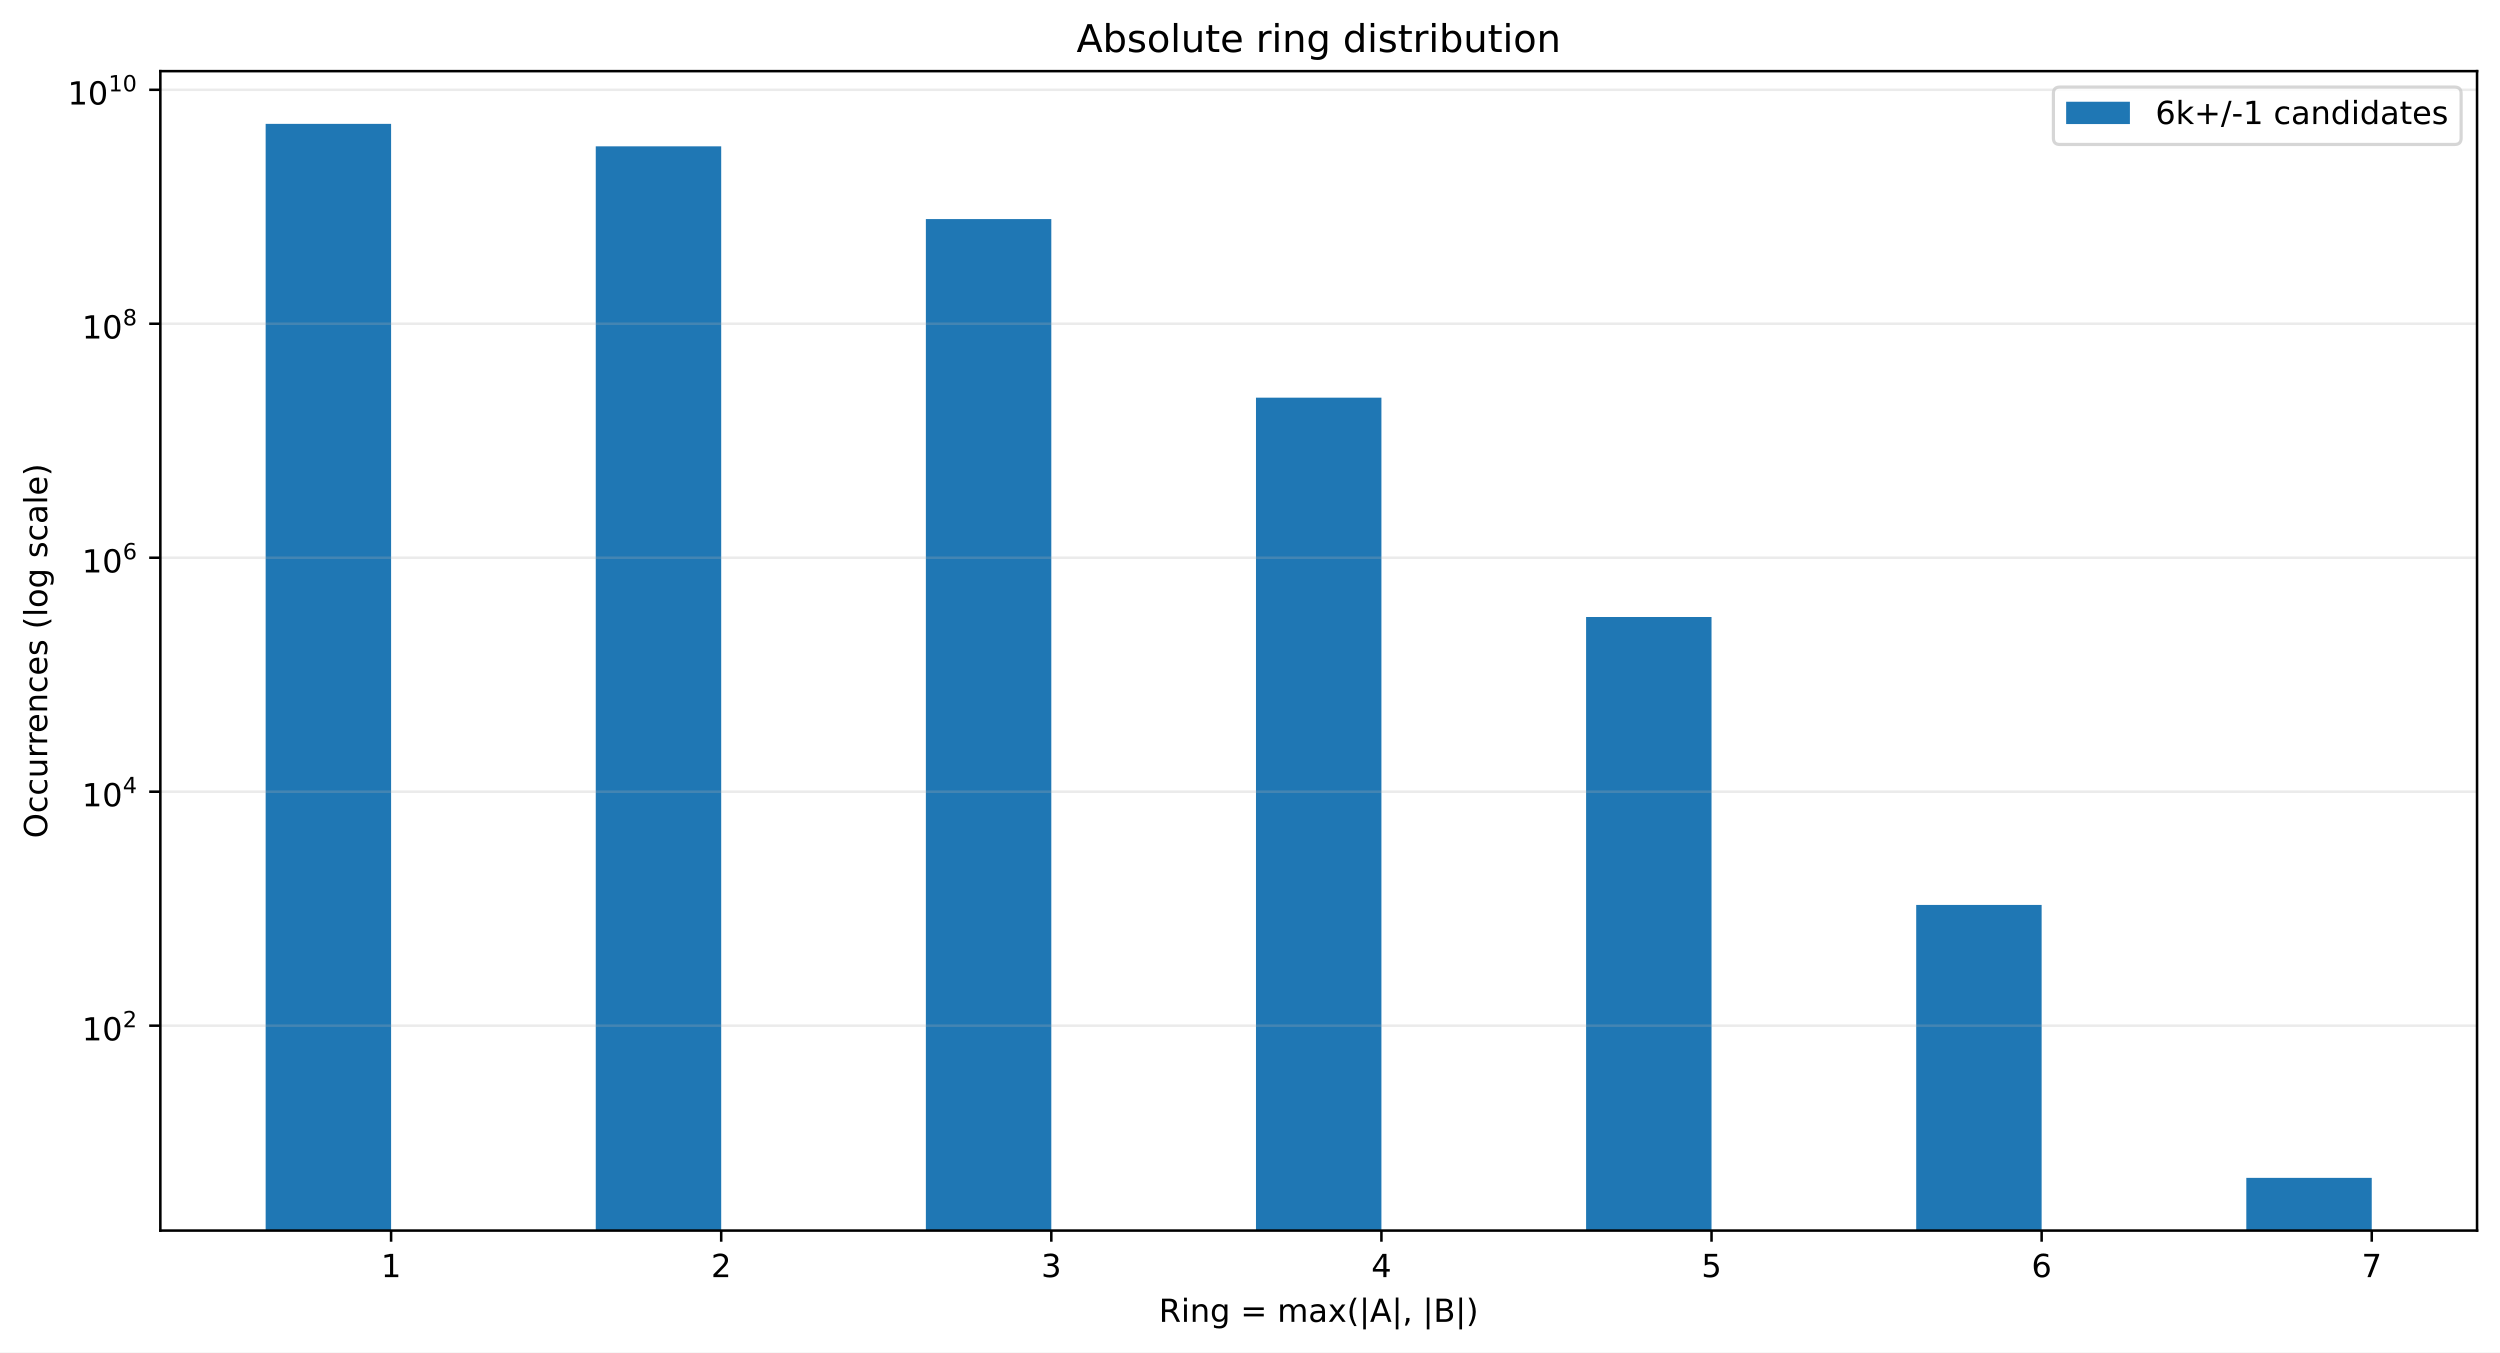
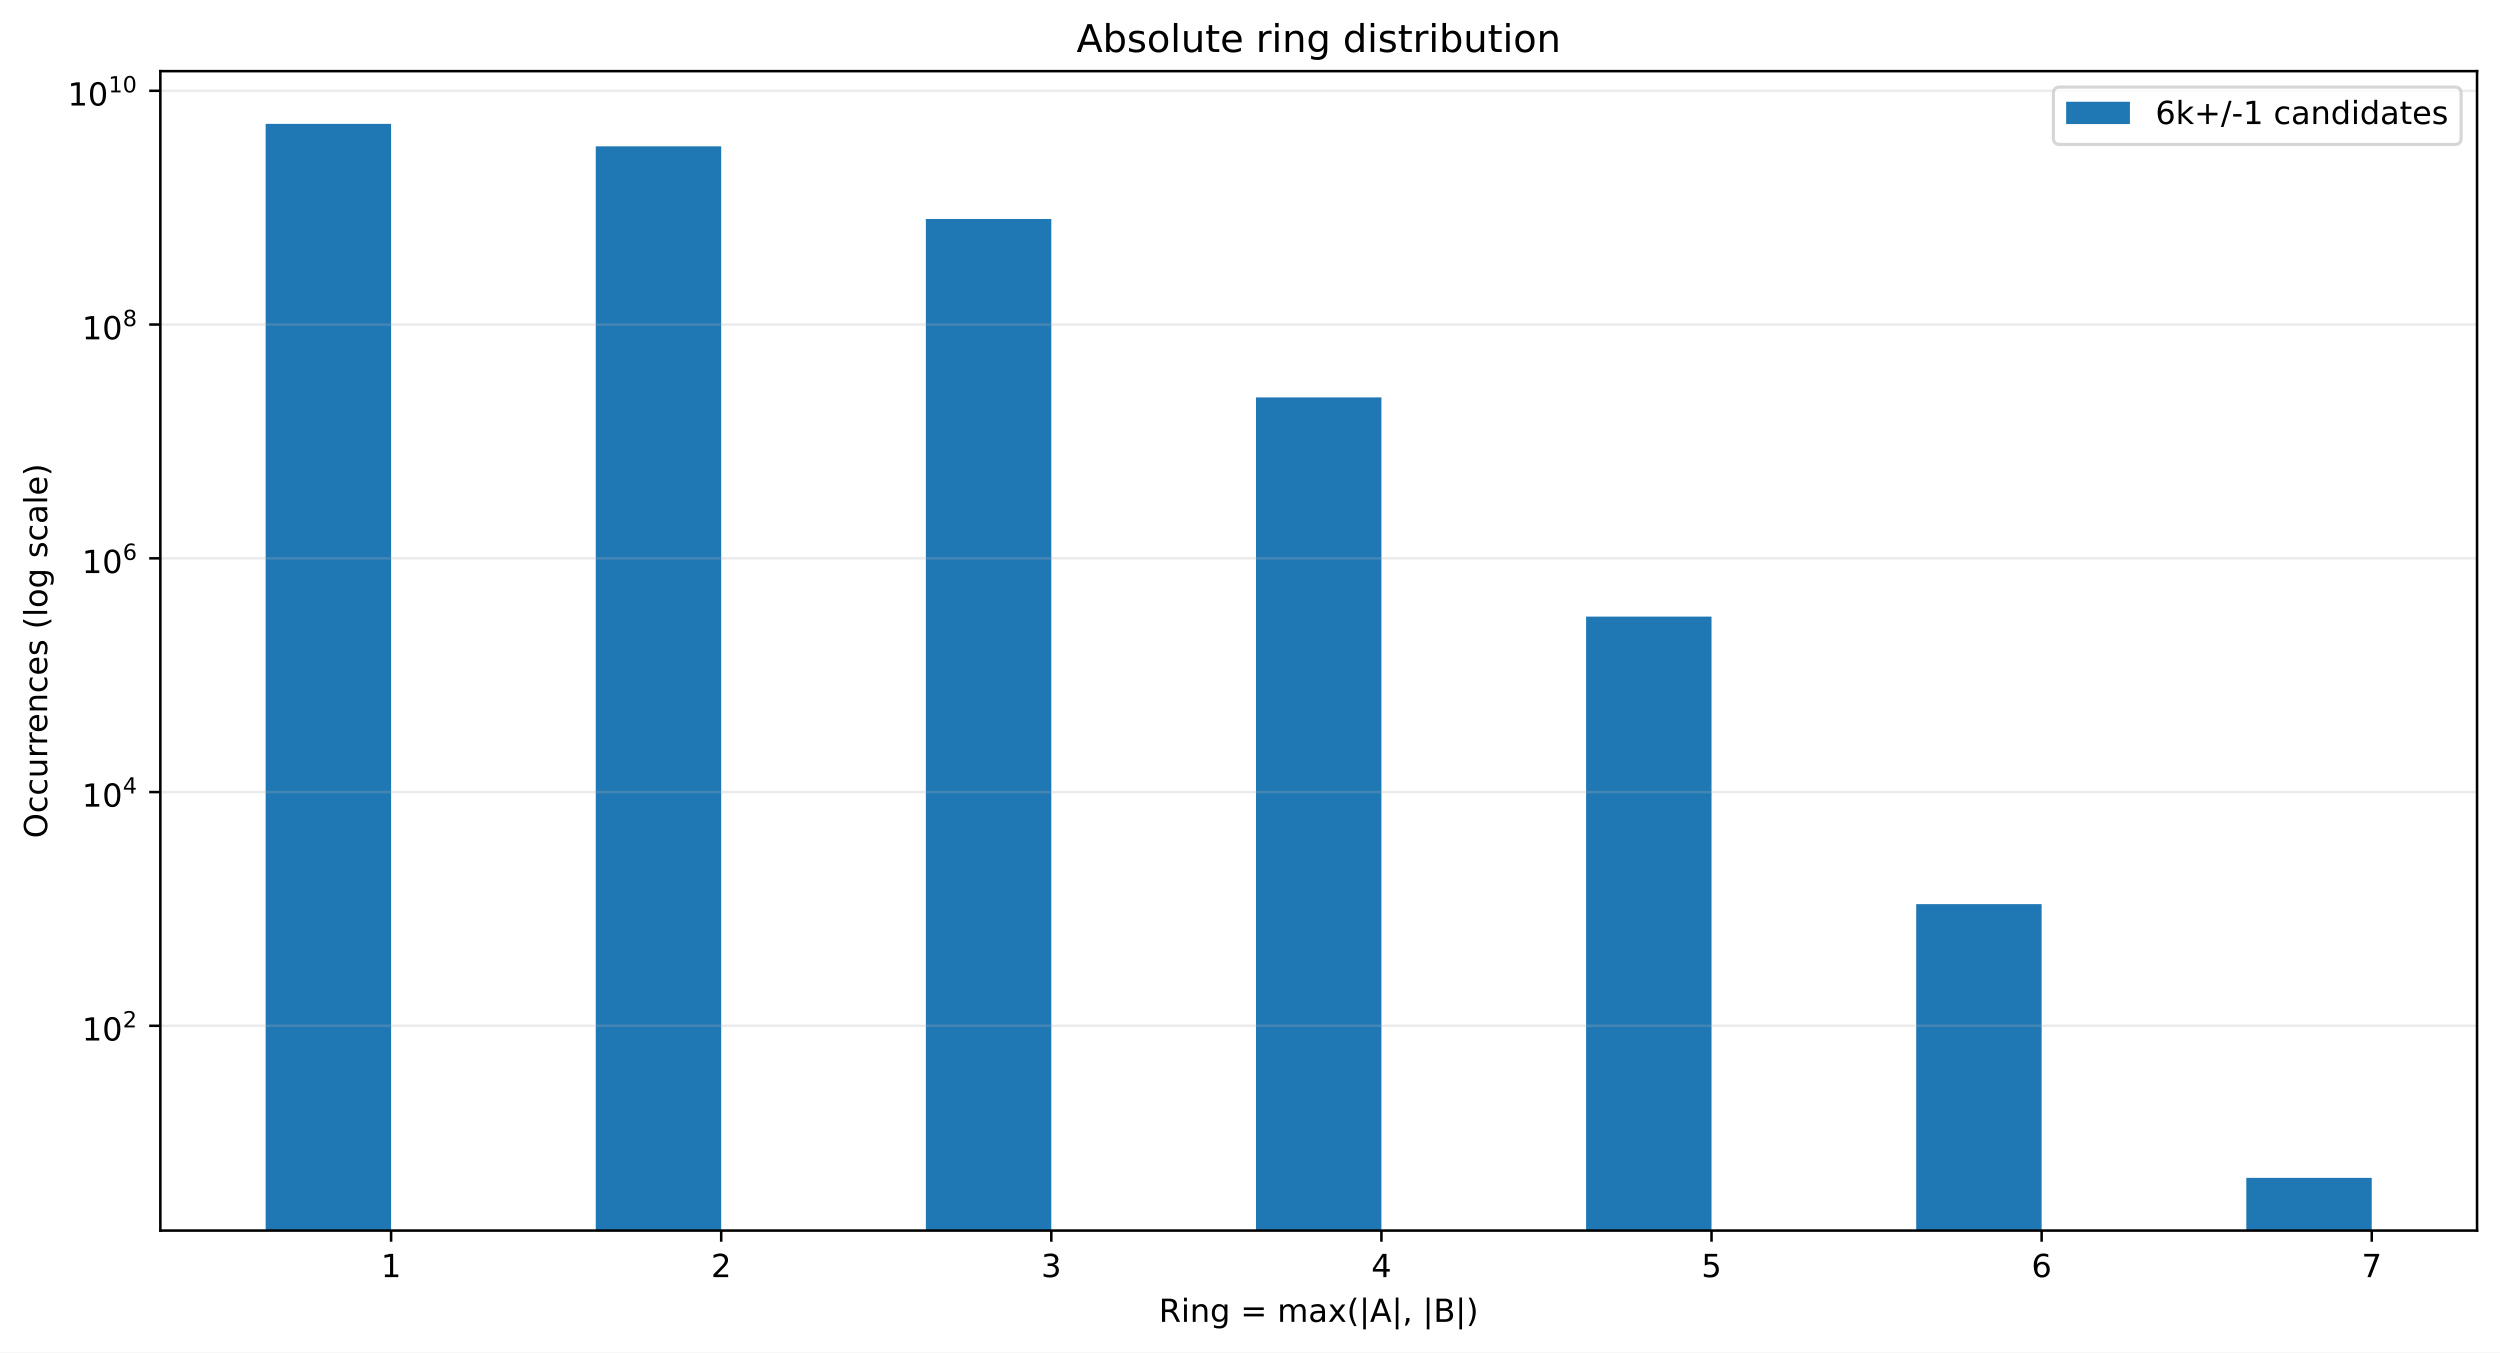
<svg xmlns="http://www.w3.org/2000/svg" xmlns:xlink="http://www.w3.org/1999/xlink" width="784.258pt" height="424.28pt" viewBox="0 0 784.258 424.28" version="1.1">
  <defs>
    <style type="text/css">*{stroke-linejoin: round; stroke-linecap: butt}</style>
  </defs>
  <g id="figure_1">
    <g id="patch_1">
      <path d="M 0 424.28  L 784.258 424.28  L 784.258 0  L 0 0  z " style="fill: #ffffff" />
    </g>
    <g id="axes_1">
      <g id="patch_2">
        <path d="M 50.301 386.036  L 777.058 386.036  L 777.058 22.318  L 50.301 22.318  z " style="fill: #ffffff" />
      </g>
      <g id="patch_3">
-         <path d="M 83.335 37093.962  L 122.687 37093.962  L 122.687 38.851  L 83.335 38.851  z " clip-path="url(#p87458778df)" style="fill: #1f77b4" />
+         <path d="M 83.335 37059.637  L 122.687 37059.637  L 122.687 38.851  L 83.335 38.851  z " clip-path="url(#p8226e405c5)" style="fill: #1f77b4" />
      </g>
      <g id="patch_4">
-         <path d="M 186.891 37093.962  L 226.243 37093.962  L 226.243 45.915  L 186.891 45.915  z " clip-path="url(#p87458778df)" style="fill: #1f77b4" />
+         <path d="M 186.891 37059.637  L 226.243 37059.637  L 226.243 45.908  L 186.891 45.908  z " clip-path="url(#p8226e405c5)" style="fill: #1f77b4" />
      </g>
      <g id="patch_5">
-         <path d="M 290.448 37093.962  L 329.799 37093.962  L 329.799 68.73  L 290.448 68.73  z " clip-path="url(#p87458778df)" style="fill: #1f77b4" />
+         <path d="M 290.448 37059.637  L 329.799 37059.637  L 329.799 68.702  L 290.448 68.702  z " clip-path="url(#p8226e405c5)" style="fill: #1f77b4" />
      </g>
      <g id="patch_6">
-         <path d="M 394.004 37093.962  L 433.355 37093.962  L 433.355 124.753  L 394.004 124.753  z " clip-path="url(#p87458778df)" style="fill: #1f77b4" />
+         <path d="M 394.004 37059.637  L 433.355 37059.637  L 433.355 124.673  L 394.004 124.673  z " clip-path="url(#p8226e405c5)" style="fill: #1f77b4" />
      </g>
      <g id="patch_7">
-         <path d="M 497.56 37093.962  L 536.912 37093.962  L 536.912 193.565  L 497.56 193.565  z " clip-path="url(#p87458778df)" style="fill: #1f77b4" />
+         <path d="M 497.56 37059.637  L 536.912 37059.637  L 536.912 193.422  L 497.56 193.422  z " clip-path="url(#p8226e405c5)" style="fill: #1f77b4" />
      </g>
      <g id="patch_8">
-         <path d="M 601.116 37093.962  L 640.468 37093.962  L 640.468 283.876  L 601.116 283.876  z " clip-path="url(#p87458778df)" style="fill: #1f77b4" />
+         <path d="M 601.116 37059.637  L 640.468 37059.637  L 640.468 283.619  L 601.116 283.619  z " clip-path="url(#p8226e405c5)" style="fill: #1f77b4" />
      </g>
      <g id="patch_9">
-         <path d="M 704.673 37093.962  L 744.024 37093.962  L 744.024 369.503  L 704.673 369.503  z " clip-path="url(#p87458778df)" style="fill: #1f77b4" />
+         <path d="M 704.673 37059.637  L 744.024 37059.637  L 744.024 369.503  L 704.673 369.503  z " clip-path="url(#p8226e405c5)" style="fill: #1f77b4" />
      </g>
      <g id="matplotlib.axis_1">
        <g id="xtick_1">
          <g id="line2d_1">
            <defs>
-               <path id="m81bf0b9b3f" d="M 0 0  L 0 3.5  " style="stroke: #000000; stroke-width: 0.8" />
+               <path id="m6bb4344ee6" d="M 0 0  L 0 3.5  " style="stroke: #000000; stroke-width: 0.8" />
            </defs>
            <g>
-               <use xlink:href="#m81bf0b9b3f" x="122.687" y="386.036" style="stroke: #000000; stroke-width: 0.8" />
+               <use xlink:href="#m6bb4344ee6" x="122.687" y="386.036" style="stroke: #000000; stroke-width: 0.8" />
            </g>
          </g>
          <g id="text_1">
            <g transform="translate(119.5053 400.6334) scale(0.1 -0.1)">
              <defs>
                <path id="DejaVuSans-14" d="M 794 531  L 1825 531  L 1825 4091  L 703 3866  L 703 4441  L 1819 4666  L 2450 4666  L 2450 531  L 3481 531  L 3481 0  L 794 0  L 794 531  z " transform="scale(0.015625)" />
              </defs>
              <use xlink:href="#DejaVuSans-14" />
            </g>
          </g>
        </g>
        <g id="xtick_2">
          <g id="line2d_2">
            <g>
-               <use xlink:href="#m81bf0b9b3f" x="226.243" y="386.036" style="stroke: #000000; stroke-width: 0.8" />
+               <use xlink:href="#m6bb4344ee6" x="226.243" y="386.036" style="stroke: #000000; stroke-width: 0.8" />
            </g>
          </g>
          <g id="text_2">
            <g transform="translate(223.0616 400.6334) scale(0.1 -0.1)">
              <defs>
                <path id="DejaVuSans-15" d="M 1228 531  L 3431 531  L 3431 0  L 469 0  L 469 531  Q 828 903 1448 1529  Q 2069 2156 2228 2338  Q 2531 2678 2651 2914  Q 2772 3150 2772 3378  Q 2772 3750 2511 3984  Q 2250 4219 1831 4219  Q 1534 4219 1204 4116  Q 875 4013 500 3803  L 500 4441  Q 881 4594 1212 4672  Q 1544 4750 1819 4750  Q 2544 4750 2975 4387  Q 3406 4025 3406 3419  Q 3406 3131 3298 2873  Q 3191 2616 2906 2266  Q 2828 2175 2409 1742  Q 1991 1309 1228 531  z " transform="scale(0.015625)" />
              </defs>
              <use xlink:href="#DejaVuSans-15" />
            </g>
          </g>
        </g>
        <g id="xtick_3">
          <g id="line2d_3">
            <g>
-               <use xlink:href="#m81bf0b9b3f" x="329.799" y="386.036" style="stroke: #000000; stroke-width: 0.8" />
+               <use xlink:href="#m6bb4344ee6" x="329.799" y="386.036" style="stroke: #000000; stroke-width: 0.8" />
            </g>
          </g>
          <g id="text_3">
            <g transform="translate(326.6178 400.6334) scale(0.1 -0.1)">
              <defs>
                <path id="DejaVuSans-16" d="M 2597 2516  Q 3050 2419 3304 2112  Q 3559 1806 3559 1356  Q 3559 666 3084 287  Q 2609 -91 1734 -91  Q 1441 -91 1130 -33  Q 819 25 488 141  L 488 750  Q 750 597 1062 519  Q 1375 441 1716 441  Q 2309 441 2620 675  Q 2931 909 2931 1356  Q 2931 1769 2642 2001  Q 2353 2234 1838 2234  L 1294 2234  L 1294 2753  L 1863 2753  Q 2328 2753 2575 2939  Q 2822 3125 2822 3475  Q 2822 3834 2567 4026  Q 2313 4219 1838 4219  Q 1578 4219 1281 4162  Q 984 4106 628 3988  L 628 4550  Q 988 4650 1302 4700  Q 1616 4750 1894 4750  Q 2613 4750 3031 4423  Q 3450 4097 3450 3541  Q 3450 3153 3228 2886  Q 3006 2619 2597 2516  z " transform="scale(0.015625)" />
              </defs>
              <use xlink:href="#DejaVuSans-16" />
            </g>
          </g>
        </g>
        <g id="xtick_4">
          <g id="line2d_4">
            <g>
-               <use xlink:href="#m81bf0b9b3f" x="433.355" y="386.036" style="stroke: #000000; stroke-width: 0.8" />
+               <use xlink:href="#m6bb4344ee6" x="433.355" y="386.036" style="stroke: #000000; stroke-width: 0.8" />
            </g>
          </g>
          <g id="text_4">
            <g transform="translate(430.174 400.6334) scale(0.1 -0.1)">
              <defs>
                <path id="DejaVuSans-17" d="M 2419 4116  L 825 1625  L 2419 1625  L 2419 4116  z M 2253 4666  L 3047 4666  L 3047 1625  L 3713 1625  L 3713 1100  L 3047 1100  L 3047 0  L 2419 0  L 2419 1100  L 313 1100  L 313 1709  L 2253 4666  z " transform="scale(0.015625)" />
              </defs>
              <use xlink:href="#DejaVuSans-17" />
            </g>
          </g>
        </g>
        <g id="xtick_5">
          <g id="line2d_5">
            <g>
-               <use xlink:href="#m81bf0b9b3f" x="536.912" y="386.036" style="stroke: #000000; stroke-width: 0.8" />
+               <use xlink:href="#m6bb4344ee6" x="536.912" y="386.036" style="stroke: #000000; stroke-width: 0.8" />
            </g>
          </g>
          <g id="text_5">
            <g transform="translate(533.7303 400.6334) scale(0.1 -0.1)">
              <defs>
                <path id="DejaVuSans-18" d="M 691 4666  L 3169 4666  L 3169 4134  L 1269 4134  L 1269 2991  Q 1406 3038 1543 3061  Q 1681 3084 1819 3084  Q 2600 3084 3056 2656  Q 3513 2228 3513 1497  Q 3513 744 3044 326  Q 2575 -91 1722 -91  Q 1428 -91 1123 -41  Q 819 9 494 109  L 494 744  Q 775 591 1075 516  Q 1375 441 1709 441  Q 2250 441 2565 725  Q 2881 1009 2881 1497  Q 2881 1984 2565 2268  Q 2250 2553 1709 2553  Q 1456 2553 1204 2497  Q 953 2441 691 2322  L 691 4666  z " transform="scale(0.015625)" />
              </defs>
              <use xlink:href="#DejaVuSans-18" />
            </g>
          </g>
        </g>
        <g id="xtick_6">
          <g id="line2d_6">
            <g>
-               <use xlink:href="#m81bf0b9b3f" x="640.468" y="386.036" style="stroke: #000000; stroke-width: 0.8" />
+               <use xlink:href="#m6bb4344ee6" x="640.468" y="386.036" style="stroke: #000000; stroke-width: 0.8" />
            </g>
          </g>
          <g id="text_6">
            <g transform="translate(637.2865 400.6334) scale(0.1 -0.1)">
              <defs>
                <path id="DejaVuSans-19" d="M 2113 2584  Q 1688 2584 1439 2293  Q 1191 2003 1191 1497  Q 1191 994 1439 701  Q 1688 409 2113 409  Q 2538 409 2786 701  Q 3034 994 3034 1497  Q 3034 2003 2786 2293  Q 2538 2584 2113 2584  z M 3366 4563  L 3366 3988  Q 3128 4100 2886 4159  Q 2644 4219 2406 4219  Q 1781 4219 1451 3797  Q 1122 3375 1075 2522  Q 1259 2794 1537 2939  Q 1816 3084 2150 3084  Q 2853 3084 3261 2657  Q 3669 2231 3669 1497  Q 3669 778 3244 343  Q 2819 -91 2113 -91  Q 1303 -91 875 529  Q 447 1150 447 2328  Q 447 3434 972 4092  Q 1497 4750 2381 4750  Q 2619 4750 2861 4703  Q 3103 4656 3366 4563  z " transform="scale(0.015625)" />
              </defs>
              <use xlink:href="#DejaVuSans-19" />
            </g>
          </g>
        </g>
        <g id="xtick_7">
          <g id="line2d_7">
            <g>
-               <use xlink:href="#m81bf0b9b3f" x="744.024" y="386.036" style="stroke: #000000; stroke-width: 0.8" />
+               <use xlink:href="#m6bb4344ee6" x="744.024" y="386.036" style="stroke: #000000; stroke-width: 0.8" />
            </g>
          </g>
          <g id="text_7">
            <g transform="translate(740.8427 400.6334) scale(0.1 -0.1)">
              <defs>
                <path id="DejaVuSans-1a" d="M 525 4666  L 3525 4666  L 3525 4397  L 1831 0  L 1172 0  L 2766 4134  L 525 4134  L 525 4666  z " transform="scale(0.015625)" />
              </defs>
              <use xlink:href="#DejaVuSans-1a" />
            </g>
          </g>
        </g>
        <g id="text_8">
          <g transform="translate(363.5437 414.678) scale(0.1 -0.1)">
            <defs>
              <path id="DejaVuSans-35" d="M 2841 2188  Q 3044 2119 3236 1894  Q 3428 1669 3622 1275  L 4263 0  L 3584 0  L 2988 1197  Q 2756 1666 2539 1819  Q 2322 1972 1947 1972  L 1259 1972  L 1259 0  L 628 0  L 628 4666  L 2053 4666  Q 2853 4666 3247 4331  Q 3641 3997 3641 3322  Q 3641 2881 3436 2590  Q 3231 2300 2841 2188  z M 1259 4147  L 1259 2491  L 2053 2491  Q 2509 2491 2742 2702  Q 2975 2913 2975 3322  Q 2975 3731 2742 3939  Q 2509 4147 2053 4147  L 1259 4147  z " transform="scale(0.015625)" />
              <path id="DejaVuSans-4c" d="M 603 3500  L 1178 3500  L 1178 0  L 603 0  L 603 3500  z M 603 4863  L 1178 4863  L 1178 4134  L 603 4134  L 603 4863  z " transform="scale(0.015625)" />
              <path id="DejaVuSans-51" d="M 3513 2113  L 3513 0  L 2938 0  L 2938 2094  Q 2938 2591 2744 2837  Q 2550 3084 2163 3084  Q 1697 3084 1428 2787  Q 1159 2491 1159 1978  L 1159 0  L 581 0  L 581 3500  L 1159 3500  L 1159 2956  Q 1366 3272 1645 3428  Q 1925 3584 2291 3584  Q 2894 3584 3203 3211  Q 3513 2838 3513 2113  z " transform="scale(0.015625)" />
              <path id="DejaVuSans-4a" d="M 2906 1791  Q 2906 2416 2648 2759  Q 2391 3103 1925 3103  Q 1463 3103 1205 2759  Q 947 2416 947 1791  Q 947 1169 1205 825  Q 1463 481 1925 481  Q 2391 481 2648 825  Q 2906 1169 2906 1791  z M 3481 434  Q 3481 -459 3084 -895  Q 2688 -1331 1869 -1331  Q 1566 -1331 1297 -1286  Q 1028 -1241 775 -1147  L 775 -588  Q 1028 -725 1275 -790  Q 1522 -856 1778 -856  Q 2344 -856 2625 -561  Q 2906 -266 2906 331  L 2906 616  Q 2728 306 2450 153  Q 2172 0 1784 0  Q 1141 0 747 490  Q 353 981 353 1791  Q 353 2603 747 3093  Q 1141 3584 1784 3584  Q 2172 3584 2450 3431  Q 2728 3278 2906 2969  L 2906 3500  L 3481 3500  L 3481 434  z " transform="scale(0.015625)" />
              <path id="DejaVuSans-3" transform="scale(0.015625)" />
              <path id="DejaVuSans-20" d="M 678 2906  L 4684 2906  L 4684 2381  L 678 2381  L 678 2906  z M 678 1631  L 4684 1631  L 4684 1100  L 678 1100  L 678 1631  z " transform="scale(0.015625)" />
              <path id="DejaVuSans-50" d="M 3328 2828  Q 3544 3216 3844 3400  Q 4144 3584 4550 3584  Q 5097 3584 5394 3201  Q 5691 2819 5691 2113  L 5691 0  L 5113 0  L 5113 2094  Q 5113 2597 4934 2840  Q 4756 3084 4391 3084  Q 3944 3084 3684 2787  Q 3425 2491 3425 1978  L 3425 0  L 2847 0  L 2847 2094  Q 2847 2600 2669 2842  Q 2491 3084 2119 3084  Q 1678 3084 1418 2786  Q 1159 2488 1159 1978  L 1159 0  L 581 0  L 581 3500  L 1159 3500  L 1159 2956  Q 1356 3278 1631 3431  Q 1906 3584 2284 3584  Q 2666 3584 2933 3390  Q 3200 3197 3328 2828  z " transform="scale(0.015625)" />
              <path id="DejaVuSans-44" d="M 2194 1759  Q 1497 1759 1228 1600  Q 959 1441 959 1056  Q 959 750 1161 570  Q 1363 391 1709 391  Q 2188 391 2477 730  Q 2766 1069 2766 1631  L 2766 1759  L 2194 1759  z M 3341 1997  L 3341 0  L 2766 0  L 2766 531  Q 2569 213 2275 61  Q 1981 -91 1556 -91  Q 1019 -91 701 211  Q 384 513 384 1019  Q 384 1609 779 1909  Q 1175 2209 1959 2209  L 2766 2209  L 2766 2266  Q 2766 2663 2505 2880  Q 2244 3097 1772 3097  Q 1472 3097 1187 3025  Q 903 2953 641 2809  L 641 3341  Q 956 3463 1253 3523  Q 1550 3584 1831 3584  Q 2591 3584 2966 3190  Q 3341 2797 3341 1997  z " transform="scale(0.015625)" />
              <path id="DejaVuSans-5b" d="M 3513 3500  L 2247 1797  L 3578 0  L 2900 0  L 1881 1375  L 863 0  L 184 0  L 1544 1831  L 300 3500  L 978 3500  L 1906 2253  L 2834 3500  L 3513 3500  z " transform="scale(0.015625)" />
              <path id="DejaVuSans-b" d="M 1984 4856  Q 1566 4138 1362 3434  Q 1159 2731 1159 2009  Q 1159 1288 1364 580  Q 1569 -128 1984 -844  L 1484 -844  Q 1016 -109 783 600  Q 550 1309 550 2009  Q 550 2706 781 3412  Q 1013 4119 1484 4856  L 1984 4856  z " transform="scale(0.015625)" />
              <path id="DejaVuSans-5f" d="M 1344 4891  L 1344 -1509  L 813 -1509  L 813 4891  L 1344 4891  z " transform="scale(0.015625)" />
              <path id="DejaVuSans-24" d="M 2188 4044  L 1331 1722  L 3047 1722  L 2188 4044  z M 1831 4666  L 2547 4666  L 4325 0  L 3669 0  L 3244 1197  L 1141 1197  L 716 0  L 50 0  L 1831 4666  z " transform="scale(0.015625)" />
              <path id="DejaVuSans-f" d="M 750 794  L 1409 794  L 1409 256  L 897 -744  L 494 -744  L 750 256  L 750 794  z " transform="scale(0.015625)" />
              <path id="DejaVuSans-25" d="M 1259 2228  L 1259 519  L 2272 519  Q 2781 519 3026 730  Q 3272 941 3272 1375  Q 3272 1813 3026 2020  Q 2781 2228 2272 2228  L 1259 2228  z M 1259 4147  L 1259 2741  L 2194 2741  Q 2656 2741 2882 2914  Q 3109 3088 3109 3444  Q 3109 3797 2882 3972  Q 2656 4147 2194 4147  L 1259 4147  z M 628 4666  L 2241 4666  Q 2963 4666 3353 4366  Q 3744 4066 3744 3513  Q 3744 3084 3544 2831  Q 3344 2578 2956 2516  Q 3422 2416 3680 2098  Q 3938 1781 3938 1306  Q 3938 681 3513 340  Q 3088 0 2303 0  L 628 0  L 628 4666  z " transform="scale(0.015625)" />
              <path id="DejaVuSans-c" d="M 513 4856  L 1013 4856  Q 1481 4119 1714 3412  Q 1947 2706 1947 2009  Q 1947 1309 1714 600  Q 1481 -109 1013 -844  L 513 -844  Q 928 -128 1133 580  Q 1338 1288 1338 2009  Q 1338 2731 1133 3434  Q 928 4138 513 4856  z " transform="scale(0.015625)" />
            </defs>
            <use xlink:href="#DejaVuSans-35" />
            <use xlink:href="#DejaVuSans-4c" transform="translate(69.48438 0)" />
            <use xlink:href="#DejaVuSans-51" transform="translate(97.26562 0)" />
            <use xlink:href="#DejaVuSans-4a" transform="translate(160.6406 0)" />
            <use xlink:href="#DejaVuSans-3" transform="translate(224.125 0)" />
            <use xlink:href="#DejaVuSans-20" transform="translate(255.9062 0)" />
            <use xlink:href="#DejaVuSans-3" transform="translate(339.7031 0)" />
            <use xlink:href="#DejaVuSans-50" transform="translate(371.4844 0)" />
            <use xlink:href="#DejaVuSans-44" transform="translate(468.8906 0)" />
            <use xlink:href="#DejaVuSans-5b" transform="translate(530.1719 0)" />
            <use xlink:href="#DejaVuSans-b" transform="translate(589.3594 0)" />
            <use xlink:href="#DejaVuSans-5f" transform="translate(628.375 0)" />
            <use xlink:href="#DejaVuSans-24" transform="translate(662.0625 0)" />
            <use xlink:href="#DejaVuSans-5f" transform="translate(730.4688 0)" />
            <use xlink:href="#DejaVuSans-f" transform="translate(764.1562 0)" />
            <use xlink:href="#DejaVuSans-3" transform="translate(795.9375 0)" />
            <use xlink:href="#DejaVuSans-5f" transform="translate(827.7188 0)" />
            <use xlink:href="#DejaVuSans-25" transform="translate(861.4062 0)" />
            <use xlink:href="#DejaVuSans-5f" transform="translate(930.0156 0)" />
            <use xlink:href="#DejaVuSans-c" transform="translate(963.7031 0)" />
          </g>
        </g>
      </g>
      <g id="matplotlib.axis_2">
        <g id="ytick_1">
          <g id="line2d_8">
-             <path d="M 50.301 321.757  L 777.058 321.757  " clip-path="url(#p87458778df)" style="fill: none; stroke: #b0b0b0; stroke-opacity: 0.25; stroke-width: 0.8; stroke-linecap: square" />
+             <path d="M 50.301 321.802  L 777.058 321.802  " clip-path="url(#p8226e405c5)" style="fill: none; stroke: #b0b0b0; stroke-opacity: 0.25; stroke-width: 0.8; stroke-linecap: square" />
          </g>
          <g id="line2d_9">
            <defs>
-               <path id="mad09c7ebf8" d="M 0 0  L -3.5 0  " style="stroke: #000000; stroke-width: 0.8" />
+               <path id="ma42f9cf8ec" d="M 0 0  L -3.5 0  " style="stroke: #000000; stroke-width: 0.8" />
            </defs>
            <g>
-               <use xlink:href="#mad09c7ebf8" x="50.301" y="321.757" style="stroke: #000000; stroke-width: 0.8" />
+               <use xlink:href="#ma42f9cf8ec" x="50.301" y="321.802" style="stroke: #000000; stroke-width: 0.8" />
            </g>
          </g>
          <g id="text_9">
-             <g transform="translate(25.70078 326.4569) scale(0.1 -0.1)">
+             <g transform="translate(25.70078 326.5015) scale(0.1 -0.1)">
              <defs>
                <path id="DejaVuSans-13" d="M 2034 4250  Q 1547 4250 1301 3770  Q 1056 3291 1056 2328  Q 1056 1369 1301 889  Q 1547 409 2034 409  Q 2525 409 2770 889  Q 3016 1369 3016 2328  Q 3016 3291 2770 3770  Q 2525 4250 2034 4250  z M 2034 4750  Q 2819 4750 3233 4129  Q 3647 3509 3647 2328  Q 3647 1150 3233 529  Q 2819 -91 2034 -91  Q 1250 -91 836 529  Q 422 1150 422 2328  Q 422 3509 836 4129  Q 1250 4750 2034 4750  z " transform="scale(0.015625)" />
              </defs>
              <use xlink:href="#DejaVuSans-14" transform="translate(0 0.746875)" />
              <use xlink:href="#DejaVuSans-13" transform="translate(63.62305 0.746875)" />
              <use xlink:href="#DejaVuSans-15" transform="translate(128.2031 42.04688) scale(0.7)" />
            </g>
          </g>
        </g>
        <g id="ytick_2">
          <g id="line2d_10">
-             <path d="M 50.301 248.359  L 777.058 248.359  " clip-path="url(#p87458778df)" style="fill: none; stroke: #b0b0b0; stroke-opacity: 0.25; stroke-width: 0.8; stroke-linecap: square" />
+             <path d="M 50.301 248.473  L 777.058 248.473  " clip-path="url(#p8226e405c5)" style="fill: none; stroke: #b0b0b0; stroke-opacity: 0.25; stroke-width: 0.8; stroke-linecap: square" />
          </g>
          <g id="line2d_11">
            <g>
-               <use xlink:href="#mad09c7ebf8" x="50.301" y="248.359" style="stroke: #000000; stroke-width: 0.8" />
+               <use xlink:href="#ma42f9cf8ec" x="50.301" y="248.473" style="stroke: #000000; stroke-width: 0.8" />
            </g>
          </g>
          <g id="text_10">
-             <g transform="translate(25.70078 253.0093) scale(0.1 -0.1)">
+             <g transform="translate(25.70078 253.1225) scale(0.1 -0.1)">
              <use xlink:href="#DejaVuSans-14" transform="translate(0 0.665625)" />
              <use xlink:href="#DejaVuSans-13" transform="translate(63.62305 0.665625)" />
              <use xlink:href="#DejaVuSans-17" transform="translate(128.2031 41.96563) scale(0.7)" />
            </g>
          </g>
        </g>
        <g id="ytick_3">
          <g id="line2d_12">
-             <path d="M 50.301 174.962  L 777.058 174.962  " clip-path="url(#p87458778df)" style="fill: none; stroke: #b0b0b0; stroke-opacity: 0.25; stroke-width: 0.8; stroke-linecap: square" />
+             <path d="M 50.301 175.144  L 777.058 175.144  " clip-path="url(#p8226e405c5)" style="fill: none; stroke: #b0b0b0; stroke-opacity: 0.25; stroke-width: 0.8; stroke-linecap: square" />
          </g>
          <g id="line2d_13">
            <g>
-               <use xlink:href="#mad09c7ebf8" x="50.301" y="174.962" style="stroke: #000000; stroke-width: 0.8" />
+               <use xlink:href="#ma42f9cf8ec" x="50.301" y="175.144" style="stroke: #000000; stroke-width: 0.8" />
            </g>
          </g>
          <g id="text_11">
-             <g transform="translate(25.70078 179.6617) scale(0.1 -0.1)">
+             <g transform="translate(25.70078 179.8435) scale(0.1 -0.1)">
              <use xlink:href="#DejaVuSans-14" transform="translate(0 0.746875)" />
              <use xlink:href="#DejaVuSans-13" transform="translate(63.62305 0.746875)" />
              <use xlink:href="#DejaVuSans-19" transform="translate(128.2031 42.04688) scale(0.7)" />
            </g>
          </g>
        </g>
        <g id="ytick_4">
          <g id="line2d_14">
-             <path d="M 50.301 101.564  L 777.058 101.564  " clip-path="url(#p87458778df)" style="fill: none; stroke: #b0b0b0; stroke-opacity: 0.25; stroke-width: 0.8; stroke-linecap: square" />
+             <path d="M 50.301 101.814  L 777.058 101.814  " clip-path="url(#p8226e405c5)" style="fill: none; stroke: #b0b0b0; stroke-opacity: 0.25; stroke-width: 0.8; stroke-linecap: square" />
          </g>
          <g id="line2d_15">
            <g>
-               <use xlink:href="#mad09c7ebf8" x="50.301" y="101.564" style="stroke: #000000; stroke-width: 0.8" />
+               <use xlink:href="#ma42f9cf8ec" x="50.301" y="101.814" style="stroke: #000000; stroke-width: 0.8" />
            </g>
          </g>
          <g id="text_12">
-             <g transform="translate(25.70078 106.2641) scale(0.1 -0.1)">
+             <g transform="translate(25.70078 106.5145) scale(0.1 -0.1)">
              <defs>
                <path id="DejaVuSans-1b" d="M 2034 2216  Q 1584 2216 1326 1975  Q 1069 1734 1069 1313  Q 1069 891 1326 650  Q 1584 409 2034 409  Q 2484 409 2743 651  Q 3003 894 3003 1313  Q 3003 1734 2745 1975  Q 2488 2216 2034 2216  z M 1403 2484  Q 997 2584 770 2862  Q 544 3141 544 3541  Q 544 4100 942 4425  Q 1341 4750 2034 4750  Q 2731 4750 3128 4425  Q 3525 4100 3525 3541  Q 3525 3141 3298 2862  Q 3072 2584 2669 2484  Q 3125 2378 3379 2068  Q 3634 1759 3634 1313  Q 3634 634 3220 271  Q 2806 -91 2034 -91  Q 1263 -91 848 271  Q 434 634 434 1313  Q 434 1759 690 2068  Q 947 2378 1403 2484  z M 1172 3481  Q 1172 3119 1398 2916  Q 1625 2713 2034 2713  Q 2441 2713 2670 2916  Q 2900 3119 2900 3481  Q 2900 3844 2670 4047  Q 2441 4250 2034 4250  Q 1625 4250 1398 4047  Q 1172 3844 1172 3481  z " transform="scale(0.015625)" />
              </defs>
              <use xlink:href="#DejaVuSans-14" transform="translate(0 0.746875)" />
              <use xlink:href="#DejaVuSans-13" transform="translate(63.62305 0.746875)" />
              <use xlink:href="#DejaVuSans-1b" transform="translate(128.2031 42.04688) scale(0.7)" />
            </g>
          </g>
        </g>
        <g id="ytick_5">
          <g id="line2d_16">
-             <path d="M 50.301 28.166  L 777.058 28.166  " clip-path="url(#p87458778df)" style="fill: none; stroke: #b0b0b0; stroke-opacity: 0.25; stroke-width: 0.8; stroke-linecap: square" />
+             <path d="M 50.301 28.485  L 777.058 28.485  " clip-path="url(#p8226e405c5)" style="fill: none; stroke: #b0b0b0; stroke-opacity: 0.25; stroke-width: 0.8; stroke-linecap: square" />
          </g>
          <g id="line2d_17">
            <g>
-               <use xlink:href="#mad09c7ebf8" x="50.301" y="28.166" style="stroke: #000000; stroke-width: 0.8" />
+               <use xlink:href="#ma42f9cf8ec" x="50.301" y="28.485" style="stroke: #000000; stroke-width: 0.8" />
            </g>
          </g>
          <g id="text_13">
-             <g transform="translate(21.20078 32.86645) scale(0.1 -0.1)">
+             <g transform="translate(21.20078 33.18549) scale(0.1 -0.1)">
              <use xlink:href="#DejaVuSans-14" transform="translate(0 0.746875)" />
              <use xlink:href="#DejaVuSans-13" transform="translate(63.62305 0.746875)" />
              <use xlink:href="#DejaVuSans-14" transform="translate(128.2031 42.04688) scale(0.7)" />
              <use xlink:href="#DejaVuSans-13" transform="translate(172.7393 42.04688) scale(0.7)" />
            </g>
          </g>
        </g>
        <g id="text_14">
          <g transform="translate(14.79844 262.9551) rotate(-90) scale(0.1 -0.1)">
            <defs>
              <path id="DejaVuSans-32" d="M 2522 4238  Q 1834 4238 1429 3725  Q 1025 3213 1025 2328  Q 1025 1447 1429 934  Q 1834 422 2522 422  Q 3209 422 3611 934  Q 4013 1447 4013 2328  Q 4013 3213 3611 3725  Q 3209 4238 2522 4238  z M 2522 4750  Q 3503 4750 4090 4092  Q 4678 3434 4678 2328  Q 4678 1225 4090 567  Q 3503 -91 2522 -91  Q 1538 -91 948 565  Q 359 1222 359 2328  Q 359 3434 948 4092  Q 1538 4750 2522 4750  z " transform="scale(0.015625)" />
              <path id="DejaVuSans-46" d="M 3122 3366  L 3122 2828  Q 2878 2963 2633 3030  Q 2388 3097 2138 3097  Q 1578 3097 1268 2742  Q 959 2388 959 1747  Q 959 1106 1268 751  Q 1578 397 2138 397  Q 2388 397 2633 464  Q 2878 531 3122 666  L 3122 134  Q 2881 22 2623 -34  Q 2366 -91 2075 -91  Q 1284 -91 818 406  Q 353 903 353 1747  Q 353 2603 823 3093  Q 1294 3584 2113 3584  Q 2378 3584 2631 3529  Q 2884 3475 3122 3366  z " transform="scale(0.015625)" />
              <path id="DejaVuSans-58" d="M 544 1381  L 544 3500  L 1119 3500  L 1119 1403  Q 1119 906 1312 657  Q 1506 409 1894 409  Q 2359 409 2629 706  Q 2900 1003 2900 1516  L 2900 3500  L 3475 3500  L 3475 0  L 2900 0  L 2900 538  Q 2691 219 2414 64  Q 2138 -91 1772 -91  Q 1169 -91 856 284  Q 544 659 544 1381  z M 1991 3584  L 1991 3584  z " transform="scale(0.015625)" />
              <path id="DejaVuSans-55" d="M 2631 2963  Q 2534 3019 2420 3045  Q 2306 3072 2169 3072  Q 1681 3072 1420 2755  Q 1159 2438 1159 1844  L 1159 0  L 581 0  L 581 3500  L 1159 3500  L 1159 2956  Q 1341 3275 1631 3429  Q 1922 3584 2338 3584  Q 2397 3584 2469 3576  Q 2541 3569 2628 3553  L 2631 2963  z " transform="scale(0.015625)" />
              <path id="DejaVuSans-48" d="M 3597 1894  L 3597 1613  L 953 1613  Q 991 1019 1311 708  Q 1631 397 2203 397  Q 2534 397 2845 478  Q 3156 559 3463 722  L 3463 178  Q 3153 47 2828 -22  Q 2503 -91 2169 -91  Q 1331 -91 842 396  Q 353 884 353 1716  Q 353 2575 817 3079  Q 1281 3584 2069 3584  Q 2775 3584 3186 3129  Q 3597 2675 3597 1894  z M 3022 2063  Q 3016 2534 2758 2815  Q 2500 3097 2075 3097  Q 1594 3097 1305 2825  Q 1016 2553 972 2059  L 3022 2063  z " transform="scale(0.015625)" />
              <path id="DejaVuSans-56" d="M 2834 3397  L 2834 2853  Q 2591 2978 2328 3040  Q 2066 3103 1784 3103  Q 1356 3103 1142 2972  Q 928 2841 928 2578  Q 928 2378 1081 2264  Q 1234 2150 1697 2047  L 1894 2003  Q 2506 1872 2764 1633  Q 3022 1394 3022 966  Q 3022 478 2636 193  Q 2250 -91 1575 -91  Q 1294 -91 989 -36  Q 684 19 347 128  L 347 722  Q 666 556 975 473  Q 1284 391 1588 391  Q 1994 391 2212 530  Q 2431 669 2431 922  Q 2431 1156 2273 1281  Q 2116 1406 1581 1522  L 1381 1569  Q 847 1681 609 1914  Q 372 2147 372 2553  Q 372 3047 722 3315  Q 1072 3584 1716 3584  Q 2034 3584 2315 3537  Q 2597 3491 2834 3397  z " transform="scale(0.015625)" />
              <path id="DejaVuSans-4f" d="M 603 4863  L 1178 4863  L 1178 0  L 603 0  L 603 4863  z " transform="scale(0.015625)" />
              <path id="DejaVuSans-52" d="M 1959 3097  Q 1497 3097 1228 2736  Q 959 2375 959 1747  Q 959 1119 1226 758  Q 1494 397 1959 397  Q 2419 397 2687 759  Q 2956 1122 2956 1747  Q 2956 2369 2687 2733  Q 2419 3097 1959 3097  z M 1959 3584  Q 2709 3584 3137 3096  Q 3566 2609 3566 1747  Q 3566 888 3137 398  Q 2709 -91 1959 -91  Q 1206 -91 779 398  Q 353 888 353 1747  Q 353 2609 779 3096  Q 1206 3584 1959 3584  z " transform="scale(0.015625)" />
            </defs>
            <use xlink:href="#DejaVuSans-32" />
            <use xlink:href="#DejaVuSans-46" transform="translate(78.71875 0)" />
            <use xlink:href="#DejaVuSans-46" transform="translate(133.7031 0)" />
            <use xlink:href="#DejaVuSans-58" transform="translate(188.6875 0)" />
            <use xlink:href="#DejaVuSans-55" transform="translate(252.0625 0)" />
            <use xlink:href="#DejaVuSans-55" transform="translate(291.4219 0)" />
            <use xlink:href="#DejaVuSans-48" transform="translate(330.3281 0)" />
            <use xlink:href="#DejaVuSans-51" transform="translate(391.8594 0)" />
            <use xlink:href="#DejaVuSans-46" transform="translate(455.2344 0)" />
            <use xlink:href="#DejaVuSans-48" transform="translate(510.2188 0)" />
            <use xlink:href="#DejaVuSans-56" transform="translate(571.75 0)" />
            <use xlink:href="#DejaVuSans-3" transform="translate(623.8438 0)" />
            <use xlink:href="#DejaVuSans-b" transform="translate(655.625 0)" />
            <use xlink:href="#DejaVuSans-4f" transform="translate(694.6406 0)" />
            <use xlink:href="#DejaVuSans-52" transform="translate(722.4219 0)" />
            <use xlink:href="#DejaVuSans-4a" transform="translate(783.6094 0)" />
            <use xlink:href="#DejaVuSans-3" transform="translate(847.0938 0)" />
            <use xlink:href="#DejaVuSans-56" transform="translate(878.875 0)" />
            <use xlink:href="#DejaVuSans-46" transform="translate(930.9688 0)" />
            <use xlink:href="#DejaVuSans-44" transform="translate(985.9531 0)" />
            <use xlink:href="#DejaVuSans-4f" transform="translate(1047.234 0)" />
            <use xlink:href="#DejaVuSans-48" transform="translate(1075.016 0)" />
            <use xlink:href="#DejaVuSans-c" transform="translate(1136.547 0)" />
          </g>
        </g>
      </g>
      <g id="patch_10">
        <path d="M 50.301 386.036  L 50.301 22.318  " style="fill: none; stroke: #000000; stroke-width: 0.8; stroke-linejoin: miter; stroke-linecap: square" />
      </g>
      <g id="patch_11">
        <path d="M 777.058 386.036  L 777.058 22.318  " style="fill: none; stroke: #000000; stroke-width: 0.8; stroke-linejoin: miter; stroke-linecap: square" />
      </g>
      <g id="patch_12">
        <path d="M 50.301 386.036  L 777.058 386.036  " style="fill: none; stroke: #000000; stroke-width: 0.8; stroke-linejoin: miter; stroke-linecap: square" />
      </g>
      <g id="patch_13">
        <path d="M 50.301 22.318  L 777.058 22.318  " style="fill: none; stroke: #000000; stroke-width: 0.8; stroke-linejoin: miter; stroke-linecap: square" />
      </g>
      <g id="text_15">
        <g transform="translate(337.7055 16.31812) scale(0.12 -0.12)">
          <defs>
            <path id="DejaVuSans-45" d="M 3116 1747  Q 3116 2381 2855 2742  Q 2594 3103 2138 3103  Q 1681 3103 1420 2742  Q 1159 2381 1159 1747  Q 1159 1113 1420 752  Q 1681 391 2138 391  Q 2594 391 2855 752  Q 3116 1113 3116 1747  z M 1159 2969  Q 1341 3281 1617 3432  Q 1894 3584 2278 3584  Q 2916 3584 3314 3078  Q 3713 2572 3713 1747  Q 3713 922 3314 415  Q 2916 -91 2278 -91  Q 1894 -91 1617 61  Q 1341 213 1159 525  L 1159 0  L 581 0  L 581 4863  L 1159 4863  L 1159 2969  z " transform="scale(0.015625)" />
            <path id="DejaVuSans-57" d="M 1172 4494  L 1172 3500  L 2356 3500  L 2356 3053  L 1172 3053  L 1172 1153  Q 1172 725 1289 603  Q 1406 481 1766 481  L 2356 481  L 2356 0  L 1766 0  Q 1100 0 847 248  Q 594 497 594 1153  L 594 3053  L 172 3053  L 172 3500  L 594 3500  L 594 4494  L 1172 4494  z " transform="scale(0.015625)" />
            <path id="DejaVuSans-47" d="M 2906 2969  L 2906 4863  L 3481 4863  L 3481 0  L 2906 0  L 2906 525  Q 2725 213 2448 61  Q 2172 -91 1784 -91  Q 1150 -91 751 415  Q 353 922 353 1747  Q 353 2572 751 3078  Q 1150 3584 1784 3584  Q 2172 3584 2448 3432  Q 2725 3281 2906 2969  z M 947 1747  Q 947 1113 1208 752  Q 1469 391 1925 391  Q 2381 391 2643 752  Q 2906 1113 2906 1747  Q 2906 2381 2643 2742  Q 2381 3103 1925 3103  Q 1469 3103 1208 2742  Q 947 2381 947 1747  z " transform="scale(0.015625)" />
          </defs>
          <use xlink:href="#DejaVuSans-24" />
          <use xlink:href="#DejaVuSans-45" transform="translate(68.40625 0)" />
          <use xlink:href="#DejaVuSans-56" transform="translate(131.8906 0)" />
          <use xlink:href="#DejaVuSans-52" transform="translate(183.9844 0)" />
          <use xlink:href="#DejaVuSans-4f" transform="translate(245.1719 0)" />
          <use xlink:href="#DejaVuSans-58" transform="translate(272.9531 0)" />
          <use xlink:href="#DejaVuSans-57" transform="translate(336.3281 0)" />
          <use xlink:href="#DejaVuSans-48" transform="translate(375.5312 0)" />
          <use xlink:href="#DejaVuSans-3" transform="translate(437.0625 0)" />
          <use xlink:href="#DejaVuSans-55" transform="translate(468.8438 0)" />
          <use xlink:href="#DejaVuSans-4c" transform="translate(509.9531 0)" />
          <use xlink:href="#DejaVuSans-51" transform="translate(537.7344 0)" />
          <use xlink:href="#DejaVuSans-4a" transform="translate(601.1094 0)" />
          <use xlink:href="#DejaVuSans-3" transform="translate(664.5938 0)" />
          <use xlink:href="#DejaVuSans-47" transform="translate(696.375 0)" />
          <use xlink:href="#DejaVuSans-4c" transform="translate(759.8594 0)" />
          <use xlink:href="#DejaVuSans-56" transform="translate(787.6406 0)" />
          <use xlink:href="#DejaVuSans-57" transform="translate(839.7344 0)" />
          <use xlink:href="#DejaVuSans-55" transform="translate(878.9375 0)" />
          <use xlink:href="#DejaVuSans-4c" transform="translate(920.0469 0)" />
          <use xlink:href="#DejaVuSans-45" transform="translate(947.8281 0)" />
          <use xlink:href="#DejaVuSans-58" transform="translate(1011.312 0)" />
          <use xlink:href="#DejaVuSans-57" transform="translate(1074.688 0)" />
          <use xlink:href="#DejaVuSans-4c" transform="translate(1113.891 0)" />
          <use xlink:href="#DejaVuSans-52" transform="translate(1141.672 0)" />
          <use xlink:href="#DejaVuSans-51" transform="translate(1202.859 0)" />
        </g>
      </g>
      <g id="legend_1">
        <g id="patch_14">
          <path d="M 646.158 45.319  L 770.058 45.319  Q 772.058 45.319 772.058 43.319  L 772.058 29.318  Q 772.058 27.318 770.058 27.318  L 646.158 27.318  Q 644.158 27.318 644.158 29.318  L 644.158 43.319  Q 644.158 45.319 646.158 45.319  z " style="fill: #ffffff; opacity: 0.8; stroke: #cccccc; stroke-linejoin: miter" />
        </g>
        <g id="patch_15">
          <path d="M 648.158 38.917  L 668.158 38.917  L 668.158 31.917  L 648.158 31.917  z " style="fill: #1f77b4" />
        </g>
        <g id="text_16">
          <g transform="translate(676.1584 38.91656) scale(0.1 -0.1)">
            <defs>
              <path id="DejaVuSans-4e" d="M 581 4863  L 1159 4863  L 1159 1991  L 2875 3500  L 3609 3500  L 1753 1863  L 3688 0  L 2938 0  L 1159 1709  L 1159 0  L 581 0  L 581 4863  z " transform="scale(0.015625)" />
              <path id="DejaVuSans-e" d="M 2944 4013  L 2944 2272  L 4684 2272  L 4684 1741  L 2944 1741  L 2944 0  L 2419 0  L 2419 1741  L 678 1741  L 678 2272  L 2419 2272  L 2419 4013  L 2944 4013  z " transform="scale(0.015625)" />
              <path id="DejaVuSans-12" d="M 1625 4666  L 2156 4666  L 531 -594  L 0 -594  L 1625 4666  z " transform="scale(0.015625)" />
              <path id="DejaVuSans-10" d="M 313 2009  L 1997 2009  L 1997 1497  L 313 1497  L 313 2009  z " transform="scale(0.015625)" />
            </defs>
            <use xlink:href="#DejaVuSans-19" />
            <use xlink:href="#DejaVuSans-4e" transform="translate(63.625 0)" />
            <use xlink:href="#DejaVuSans-e" transform="translate(121.5312 0)" />
            <use xlink:href="#DejaVuSans-12" transform="translate(205.3281 0)" />
            <use xlink:href="#DejaVuSans-10" transform="translate(239.0156 0)" />
            <use xlink:href="#DejaVuSans-14" transform="translate(275.0938 0)" />
            <use xlink:href="#DejaVuSans-3" transform="translate(338.7188 0)" />
            <use xlink:href="#DejaVuSans-46" transform="translate(370.5 0)" />
            <use xlink:href="#DejaVuSans-44" transform="translate(425.4844 0)" />
            <use xlink:href="#DejaVuSans-51" transform="translate(486.7656 0)" />
            <use xlink:href="#DejaVuSans-47" transform="translate(550.1406 0)" />
            <use xlink:href="#DejaVuSans-4c" transform="translate(613.625 0)" />
            <use xlink:href="#DejaVuSans-47" transform="translate(641.4062 0)" />
            <use xlink:href="#DejaVuSans-44" transform="translate(704.8906 0)" />
            <use xlink:href="#DejaVuSans-57" transform="translate(766.1719 0)" />
            <use xlink:href="#DejaVuSans-48" transform="translate(805.375 0)" />
            <use xlink:href="#DejaVuSans-56" transform="translate(866.9062 0)" />
          </g>
        </g>
      </g>
    </g>
  </g>
  <defs>
-     <clipPath id="p87458778df">
+     <clipPath id="p8226e405c5">
      <rect x="50.301" y="22.318" width="726.758" height="363.718" />
    </clipPath>
  </defs>
</svg>
